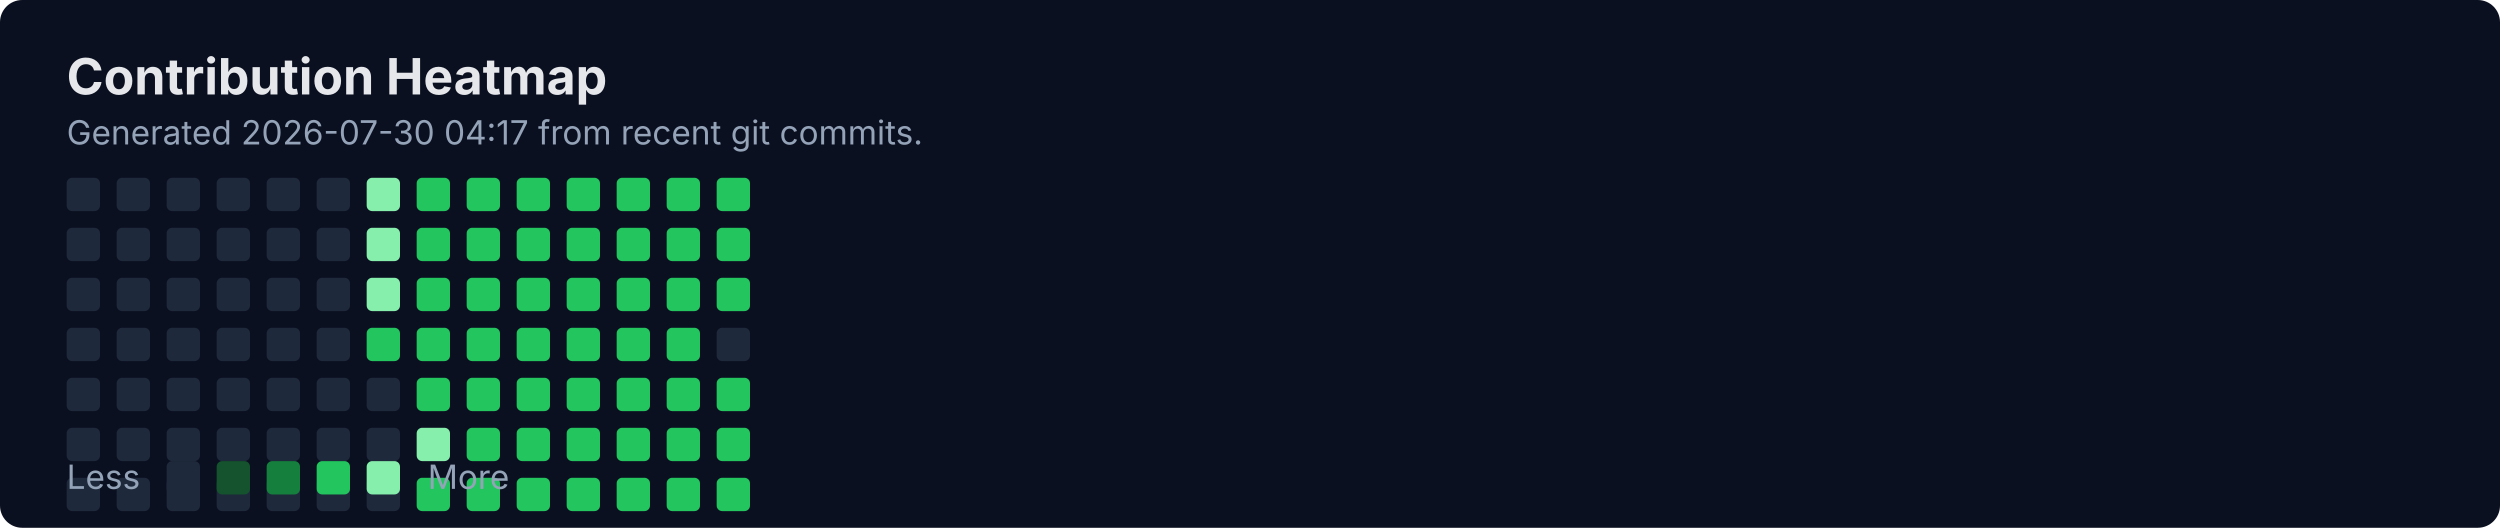
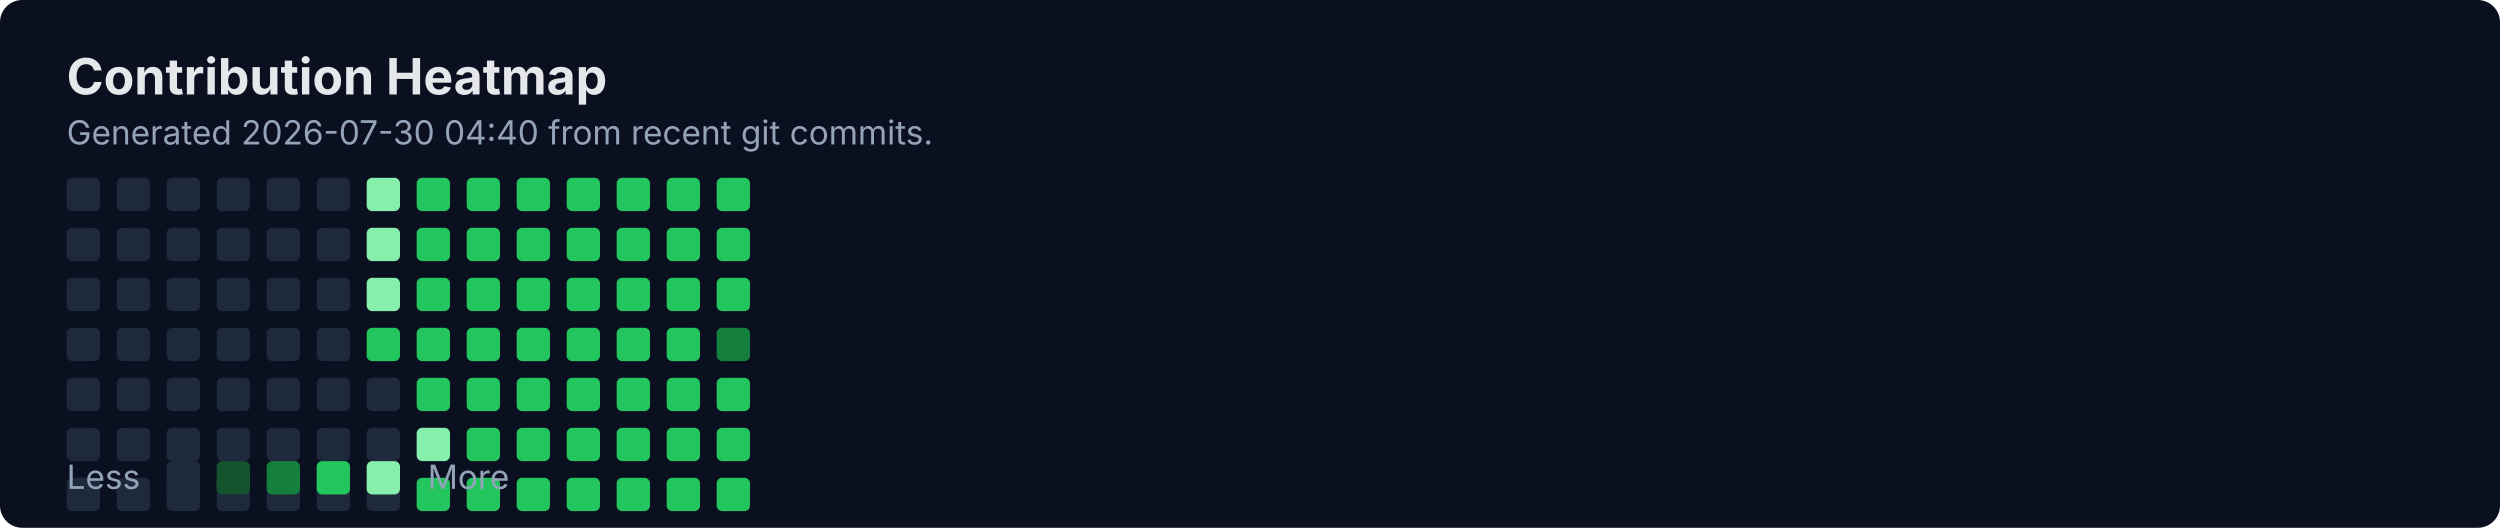
<svg xmlns="http://www.w3.org/2000/svg" width="900" height="190" viewBox="0 0 900 190" fill="none" role="img" aria-labelledby="title">
  <rect width="900" height="190" rx="8" fill="#0B1020" />
  <text x="24" y="34" fill="#E5E7EB" font-family="Inter, Segoe UI, Arial" font-size="18" font-weight="700">Contribution Heatmap</text>
-   <text x="24" y="52" fill="#94A3B8" font-family="Inter, Segoe UI, Arial" font-size="12">Generated 2026-07-30 04:17 from recent git commits.</text>
+   <text x="24" y="52" fill="#94A3B8" font-family="Inter, Segoe UI, Arial" font-size="12">Generated 2026-07-30 04:40 from recent git commits.</text>
  <rect x="24" y="136" width="12" height="12" rx="2" fill="#1E293B" />
  <rect x="24" y="154" width="12" height="12" rx="2" fill="#1E293B" />
  <rect x="24" y="172" width="12" height="12" rx="2" fill="#1E293B" />
  <rect x="24" y="64" width="12" height="12" rx="2" fill="#1E293B" />
  <rect x="24" y="82" width="12" height="12" rx="2" fill="#1E293B" />
  <rect x="24" y="100" width="12" height="12" rx="2" fill="#1E293B" />
  <rect x="24" y="118" width="12" height="12" rx="2" fill="#1E293B" />
  <rect x="42" y="136" width="12" height="12" rx="2" fill="#1E293B" />
  <rect x="42" y="154" width="12" height="12" rx="2" fill="#1E293B" />
  <rect x="42" y="172" width="12" height="12" rx="2" fill="#1E293B" />
  <rect x="42" y="64" width="12" height="12" rx="2" fill="#1E293B" />
  <rect x="42" y="82" width="12" height="12" rx="2" fill="#1E293B" />
  <rect x="42" y="100" width="12" height="12" rx="2" fill="#1E293B" />
  <rect x="42" y="118" width="12" height="12" rx="2" fill="#1E293B" />
  <rect x="60" y="136" width="12" height="12" rx="2" fill="#1E293B" />
  <rect x="60" y="154" width="12" height="12" rx="2" fill="#1E293B" />
  <rect x="60" y="172" width="12" height="12" rx="2" fill="#1E293B" />
  <rect x="60" y="64" width="12" height="12" rx="2" fill="#1E293B" />
  <rect x="60" y="82" width="12" height="12" rx="2" fill="#1E293B" />
  <rect x="60" y="100" width="12" height="12" rx="2" fill="#1E293B" />
  <rect x="60" y="118" width="12" height="12" rx="2" fill="#1E293B" />
  <rect x="78" y="136" width="12" height="12" rx="2" fill="#1E293B" />
  <rect x="78" y="154" width="12" height="12" rx="2" fill="#1E293B" />
  <rect x="78" y="172" width="12" height="12" rx="2" fill="#1E293B" />
  <rect x="78" y="64" width="12" height="12" rx="2" fill="#1E293B" />
  <rect x="78" y="82" width="12" height="12" rx="2" fill="#1E293B" />
  <rect x="78" y="100" width="12" height="12" rx="2" fill="#1E293B" />
  <rect x="78" y="118" width="12" height="12" rx="2" fill="#1E293B" />
  <rect x="96" y="136" width="12" height="12" rx="2" fill="#1E293B" />
  <rect x="96" y="154" width="12" height="12" rx="2" fill="#1E293B" />
  <rect x="96" y="172" width="12" height="12" rx="2" fill="#1E293B" />
  <rect x="96" y="64" width="12" height="12" rx="2" fill="#1E293B" />
  <rect x="96" y="82" width="12" height="12" rx="2" fill="#1E293B" />
  <rect x="96" y="100" width="12" height="12" rx="2" fill="#1E293B" />
  <rect x="96" y="118" width="12" height="12" rx="2" fill="#1E293B" />
  <rect x="114" y="136" width="12" height="12" rx="2" fill="#1E293B" />
  <rect x="114" y="154" width="12" height="12" rx="2" fill="#1E293B" />
  <rect x="114" y="172" width="12" height="12" rx="2" fill="#1E293B" />
  <rect x="114" y="64" width="12" height="12" rx="2" fill="#1E293B" />
  <rect x="114" y="82" width="12" height="12" rx="2" fill="#1E293B" />
  <rect x="114" y="100" width="12" height="12" rx="2" fill="#1E293B" />
  <rect x="114" y="118" width="12" height="12" rx="2" fill="#1E293B" />
  <rect x="132" y="136" width="12" height="12" rx="2" fill="#1E293B" />
  <rect x="132" y="154" width="12" height="12" rx="2" fill="#1E293B" />
  <rect x="132" y="172" width="12" height="12" rx="2" fill="#1E293B" />
  <rect x="132" y="64" width="12" height="12" rx="2" fill="#86EFAC" />
  <rect x="132" y="82" width="12" height="12" rx="2" fill="#86EFAC" />
  <rect x="132" y="100" width="12" height="12" rx="2" fill="#86EFAC" />
  <rect x="132" y="118" width="12" height="12" rx="2" fill="#22C55E" />
  <rect x="150" y="136" width="12" height="12" rx="2" fill="#22C55E" />
  <rect x="150" y="154" width="12" height="12" rx="2" fill="#86EFAC" />
  <rect x="150" y="172" width="12" height="12" rx="2" fill="#22C55E" />
  <rect x="150" y="64" width="12" height="12" rx="2" fill="#22C55E" />
  <rect x="150" y="82" width="12" height="12" rx="2" fill="#22C55E" />
  <rect x="150" y="100" width="12" height="12" rx="2" fill="#22C55E" />
  <rect x="150" y="118" width="12" height="12" rx="2" fill="#22C55E" />
  <rect x="168" y="136" width="12" height="12" rx="2" fill="#22C55E" />
  <rect x="168" y="154" width="12" height="12" rx="2" fill="#22C55E" />
  <rect x="168" y="172" width="12" height="12" rx="2" fill="#22C55E" />
  <rect x="168" y="64" width="12" height="12" rx="2" fill="#22C55E" />
  <rect x="168" y="82" width="12" height="12" rx="2" fill="#22C55E" />
  <rect x="168" y="100" width="12" height="12" rx="2" fill="#22C55E" />
  <rect x="168" y="118" width="12" height="12" rx="2" fill="#22C55E" />
  <rect x="186" y="136" width="12" height="12" rx="2" fill="#22C55E" />
  <rect x="186" y="154" width="12" height="12" rx="2" fill="#22C55E" />
  <rect x="186" y="172" width="12" height="12" rx="2" fill="#22C55E" />
  <rect x="186" y="64" width="12" height="12" rx="2" fill="#22C55E" />
  <rect x="186" y="82" width="12" height="12" rx="2" fill="#22C55E" />
  <rect x="186" y="100" width="12" height="12" rx="2" fill="#22C55E" />
  <rect x="186" y="118" width="12" height="12" rx="2" fill="#22C55E" />
  <rect x="204" y="136" width="12" height="12" rx="2" fill="#22C55E" />
  <rect x="204" y="154" width="12" height="12" rx="2" fill="#22C55E" />
  <rect x="204" y="172" width="12" height="12" rx="2" fill="#22C55E" />
  <rect x="204" y="64" width="12" height="12" rx="2" fill="#22C55E" />
  <rect x="204" y="82" width="12" height="12" rx="2" fill="#22C55E" />
  <rect x="204" y="100" width="12" height="12" rx="2" fill="#22C55E" />
  <rect x="204" y="118" width="12" height="12" rx="2" fill="#22C55E" />
  <rect x="222" y="136" width="12" height="12" rx="2" fill="#22C55E" />
  <rect x="222" y="154" width="12" height="12" rx="2" fill="#22C55E" />
  <rect x="222" y="172" width="12" height="12" rx="2" fill="#22C55E" />
  <rect x="222" y="64" width="12" height="12" rx="2" fill="#22C55E" />
  <rect x="222" y="82" width="12" height="12" rx="2" fill="#22C55E" />
  <rect x="222" y="100" width="12" height="12" rx="2" fill="#22C55E" />
  <rect x="222" y="118" width="12" height="12" rx="2" fill="#22C55E" />
  <rect x="240" y="136" width="12" height="12" rx="2" fill="#22C55E" />
  <rect x="240" y="154" width="12" height="12" rx="2" fill="#22C55E" />
  <rect x="240" y="172" width="12" height="12" rx="2" fill="#22C55E" />
  <rect x="240" y="64" width="12" height="12" rx="2" fill="#22C55E" />
  <rect x="240" y="82" width="12" height="12" rx="2" fill="#22C55E" />
  <rect x="240" y="100" width="12" height="12" rx="2" fill="#22C55E" />
  <rect x="240" y="118" width="12" height="12" rx="2" fill="#22C55E" />
  <rect x="258" y="136" width="12" height="12" rx="2" fill="#22C55E" />
  <rect x="258" y="154" width="12" height="12" rx="2" fill="#22C55E" />
  <rect x="258" y="172" width="12" height="12" rx="2" fill="#22C55E" />
  <rect x="258" y="64" width="12" height="12" rx="2" fill="#22C55E" />
  <rect x="258" y="82" width="12" height="12" rx="2" fill="#22C55E" />
  <rect x="258" y="100" width="12" height="12" rx="2" fill="#22C55E" />
-   <rect x="258" y="118" width="12" height="12" rx="2" fill="#1E293B" />
+   <rect x="258" y="118" width="12" height="12" rx="2" fill="#15803D" />
  <text x="24" y="176" fill="#94A3B8" font-family="Inter, Segoe UI, Arial" font-size="12">Less</text>
  <rect x="60" y="166" width="12" height="12" rx="2" fill="#1E293B" />
  <rect x="78" y="166" width="12" height="12" rx="2" fill="#14532D" />
  <rect x="96" y="166" width="12" height="12" rx="2" fill="#15803D" />
  <rect x="114" y="166" width="12" height="12" rx="2" fill="#22C55E" />
  <rect x="132" y="166" width="12" height="12" rx="2" fill="#86EFAC" />
  <text x="154" y="176" fill="#94A3B8" font-family="Inter, Segoe UI, Arial" font-size="12">More</text>
</svg>
